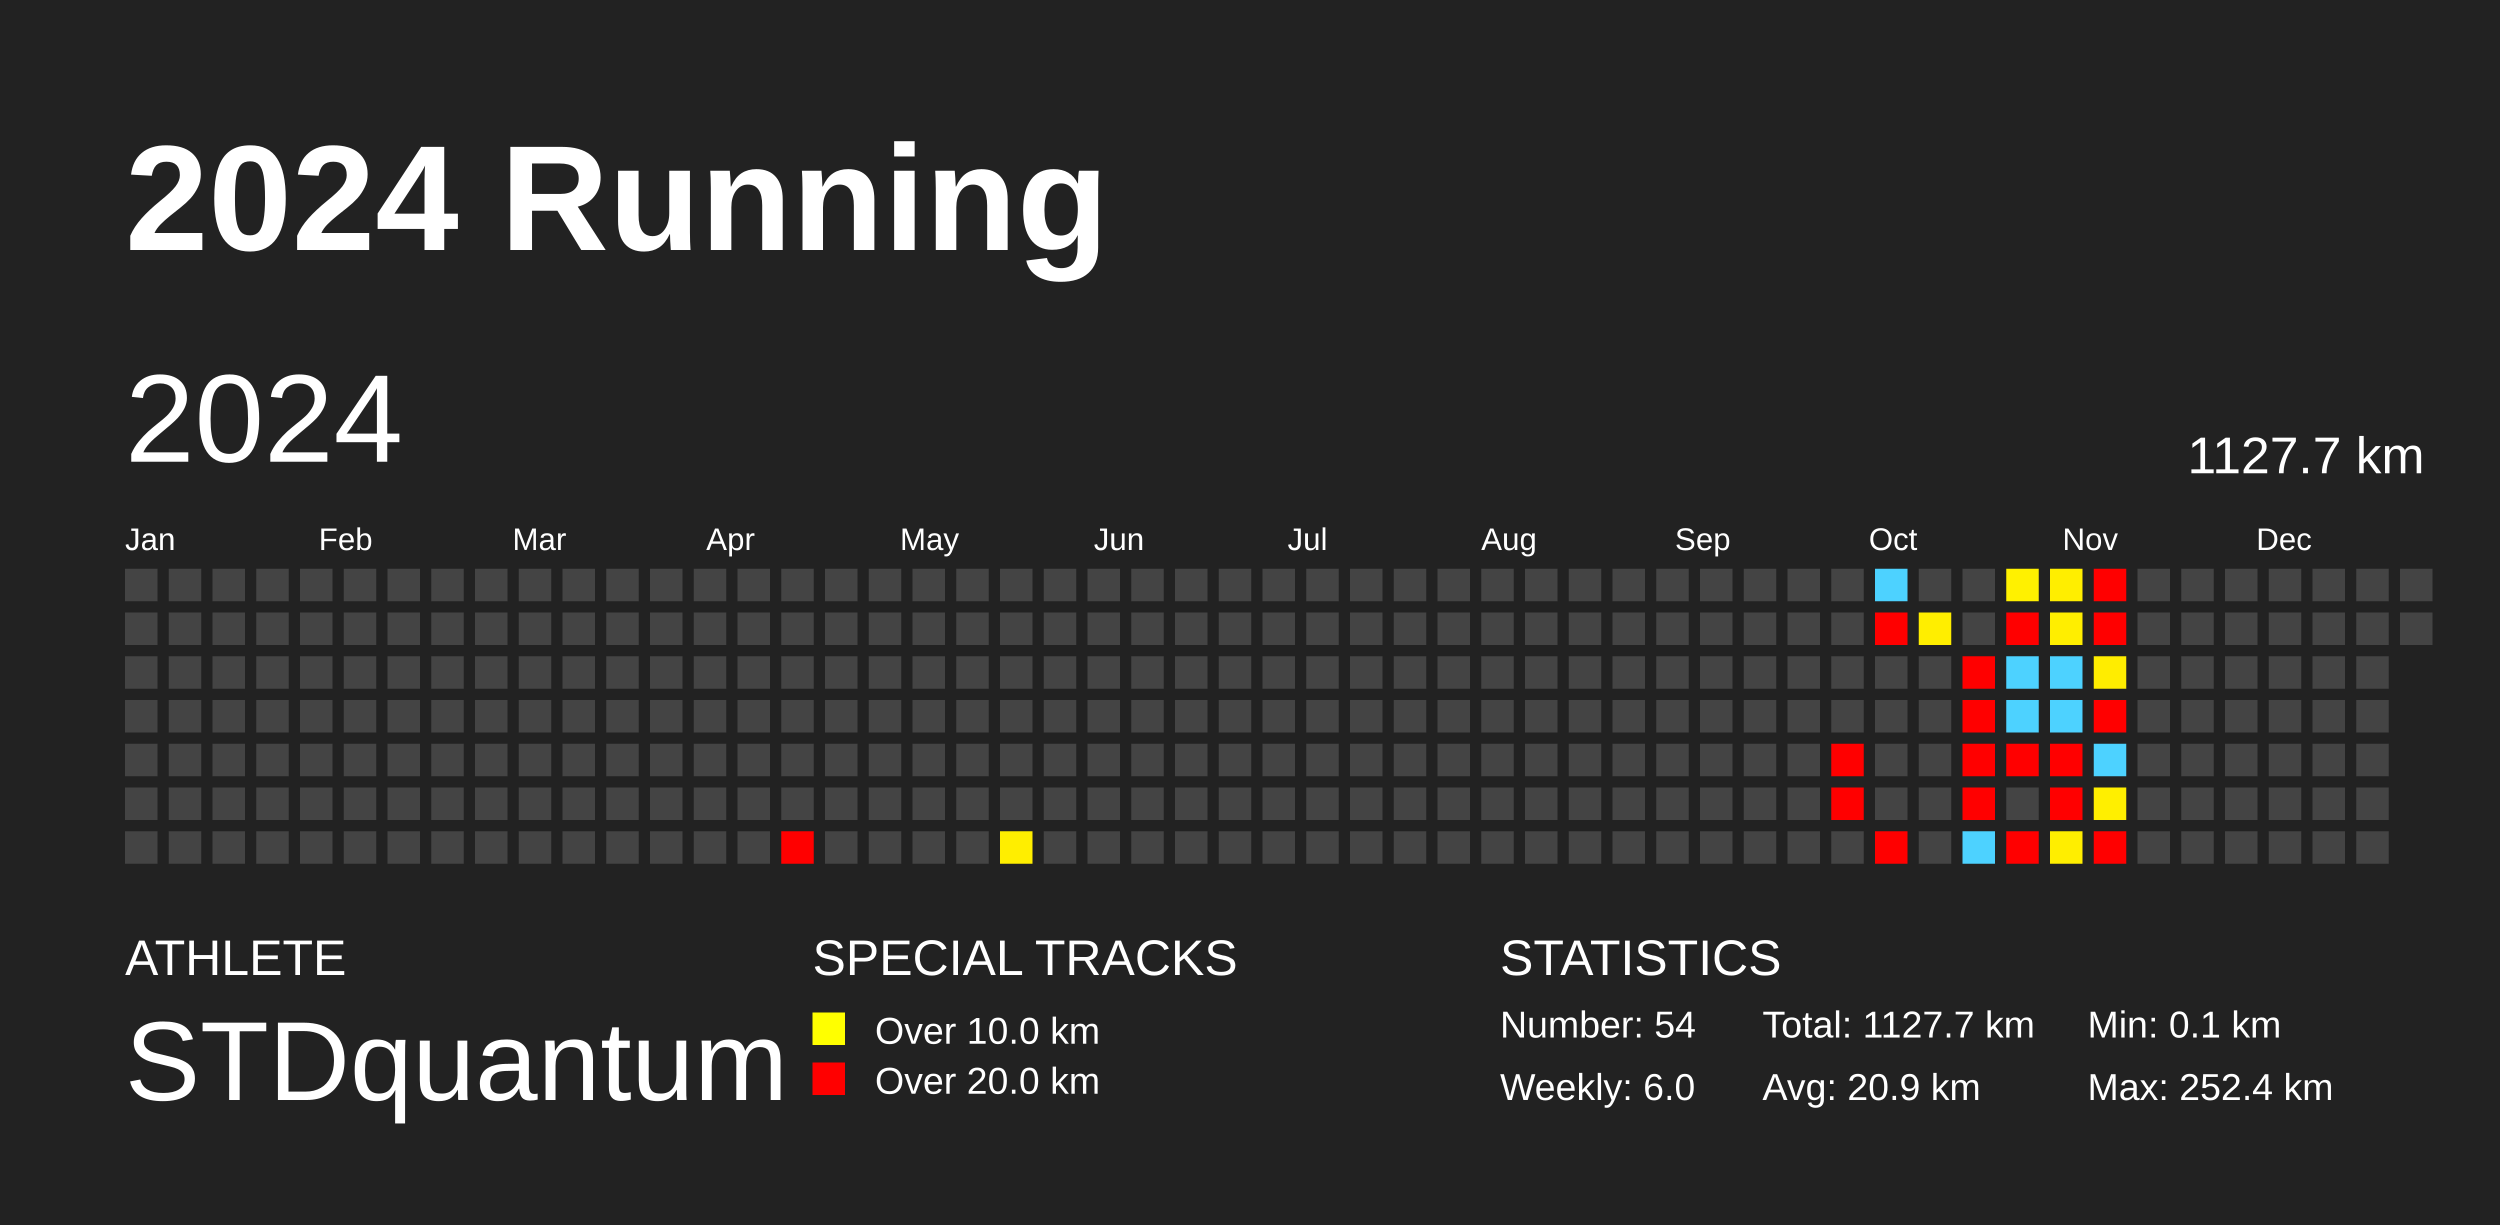
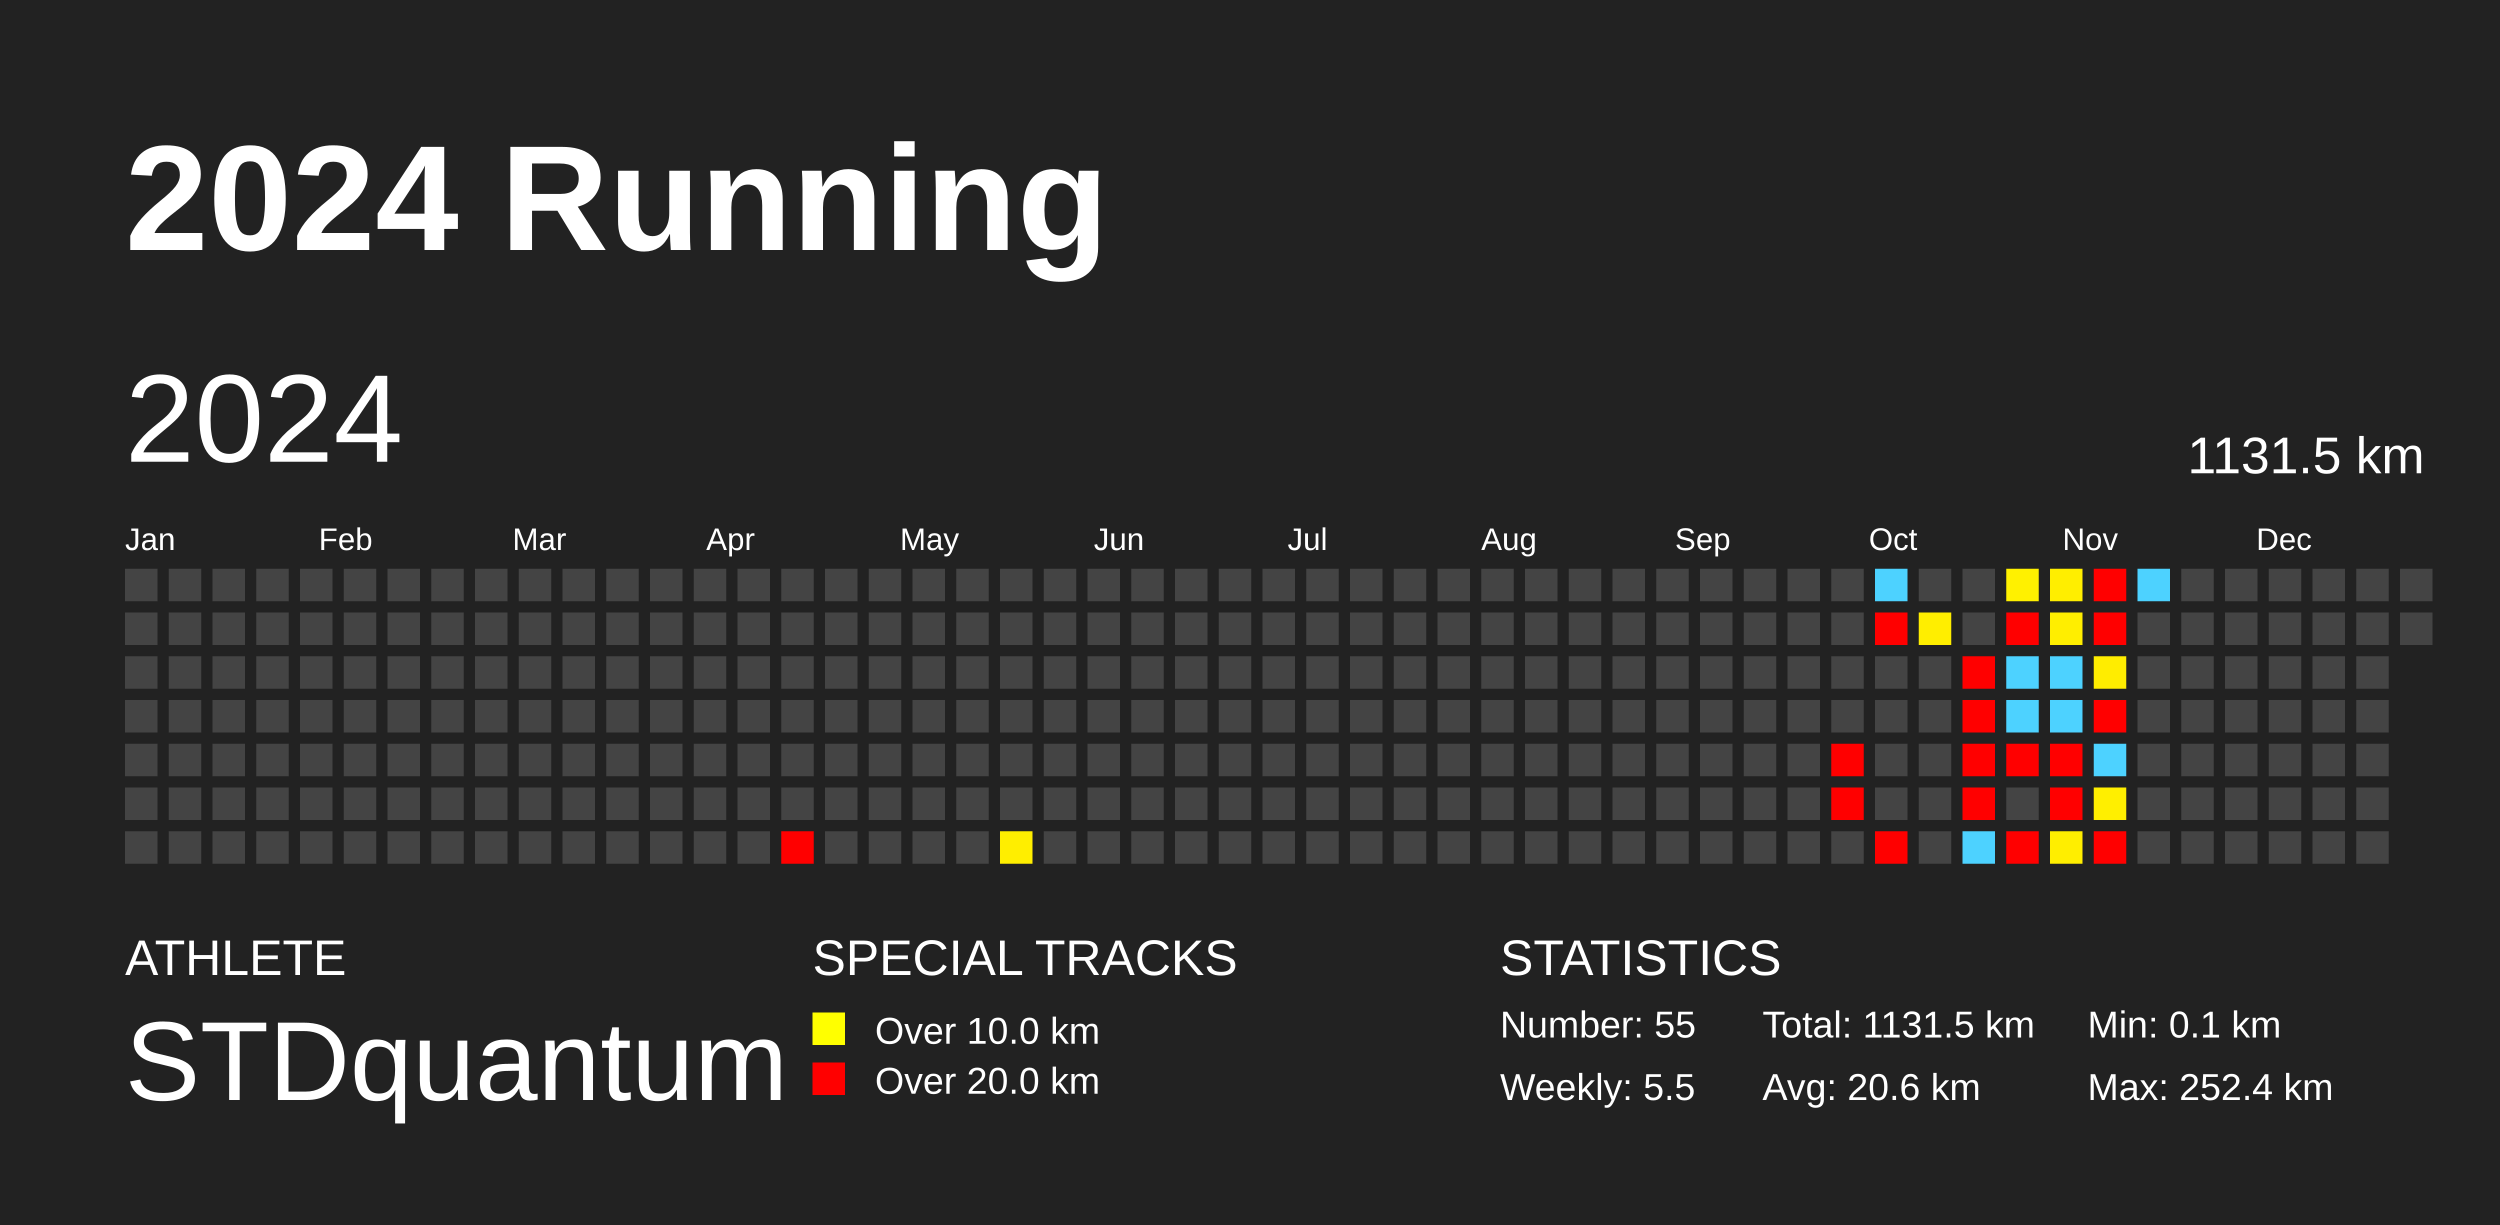
<svg xmlns="http://www.w3.org/2000/svg" baseProfile="full" height="98mm" version="1.1" viewBox="0,0,200,98" width="200mm">
  <defs />
  <rect fill="#222222" height="98" width="200" x="0" y="0" />
  <text fill="#FFFFFF" style="font-size:12px; font-family:Arial; font-weight:bold;" x="10" y="20">2024 Running</text>
  <text fill="#FFFFFF" style="font-size:4px; font-family:Arial" x="10" y="78">ATHLETE</text>
  <text fill="#FFFFFF" style="font-size:9px; font-family:Arial" x="10" y="88">STDquantum</text>
  <text fill="#FFFFFF" style="font-size:4px; font-family:Arial" x="65" y="78">SPECIAL TRACKS</text>
  <rect fill="yellow" height="2.6" width="2.6" x="65" y="81" />
  <text fill="#FFFFFF" style="font-size:3px; font-family:Arial" x="70" y="83.5">Over 10.0 km</text>
  <rect fill="red" height="2.6" width="2.6" x="65" y="85" />
  <text fill="#FFFFFF" style="font-size:3px; font-family:Arial" x="70" y="87.5">Over 20.0 km</text>
  <text fill="#FFFFFF" style="font-size:4px; font-family:Arial" x="120" y="78">STATISTICS</text>
-   <text fill="#FFFFFF" style="font-size:3px; font-family:Arial" x="120" y="83">Number: 54</text>
-   <text fill="#FFFFFF" style="font-size:3px; font-family:Arial" x="120" y="88">Weekly: 6.0</text>
-   <text fill="#FFFFFF" style="font-size:3px; font-family:Arial" x="141" y="83">Total: 1127.7 km</text>
-   <text fill="#FFFFFF" style="font-size:3px; font-family:Arial" x="141" y="88">Avg: 20.9 km</text>
+   <text fill="#FFFFFF" style="font-size:3px; font-family:Arial" x="120" y="83">Number: 55</text>
+   <text fill="#FFFFFF" style="font-size:3px; font-family:Arial" x="120" y="88">Weekly: 5.5</text>
+   <text fill="#FFFFFF" style="font-size:3px; font-family:Arial" x="141" y="83">Total: 1131.5 km</text>
+   <text fill="#FFFFFF" style="font-size:3px; font-family:Arial" x="141" y="88">Avg: 20.6 km</text>
  <text fill="#FFFFFF" style="font-size:3px; font-family:Arial" x="167" y="83">Min: 0.1 km</text>
  <text fill="#FFFFFF" style="font-size:3px; font-family:Arial" x="167" y="88">Max: 252.4 km</text>
  <text dominant-baseline="hanging" fill="#FFFFFF" style="font-size:10.0px; font-family:Arial;" x="10" y="30">2024</text>
-   <text dominant-baseline="hanging" fill="#FFFFFF" style="font-size:4.125px; font-family:Arial;" x="175" y="35">1127.7 km</text>
+   <text dominant-baseline="hanging" fill="#FFFFFF" style="font-size:4.125px; font-family:Arial;" x="175" y="35">1131.5 km</text>
  <text fill="#FFFFFF" style="font-size:2.5px; font-family:Arial" x="10.0" y="44">Jan</text>
  <text fill="#FFFFFF" style="font-size:2.5px; font-family:Arial" x="25.5" y="44">Feb</text>
  <text fill="#FFFFFF" style="font-size:2.5px; font-family:Arial" x="41.0" y="44">Mar</text>
  <text fill="#FFFFFF" style="font-size:2.5px; font-family:Arial" x="56.5" y="44">Apr</text>
  <text fill="#FFFFFF" style="font-size:2.5px; font-family:Arial" x="72.0" y="44">May</text>
  <text fill="#FFFFFF" style="font-size:2.5px; font-family:Arial" x="87.5" y="44">Jun</text>
  <text fill="#FFFFFF" style="font-size:2.5px; font-family:Arial" x="103.0" y="44">Jul</text>
  <text fill="#FFFFFF" style="font-size:2.5px; font-family:Arial" x="118.5" y="44">Aug</text>
  <text fill="#FFFFFF" style="font-size:2.5px; font-family:Arial" x="134.0" y="44">Sep</text>
  <text fill="#FFFFFF" style="font-size:2.5px; font-family:Arial" x="149.5" y="44">Oct</text>
  <text fill="#FFFFFF" style="font-size:2.5px; font-family:Arial" x="165.0" y="44">Nov</text>
  <text fill="#FFFFFF" style="font-size:2.5px; font-family:Arial" x="180.5" y="44">Dec</text>
  <rect fill="#444444" height="2.6" width="2.6" x="10.0" y="45.5" />
  <rect fill="#444444" height="2.6" width="2.6" x="10.0" y="49.0" />
  <rect fill="#444444" height="2.6" width="2.6" x="10.0" y="52.5" />
  <rect fill="#444444" height="2.6" width="2.6" x="10.0" y="56.0" />
  <rect fill="#444444" height="2.6" width="2.6" x="10.0" y="59.5" />
  <rect fill="#444444" height="2.6" width="2.6" x="10.0" y="63.0" />
  <rect fill="#444444" height="2.6" width="2.6" x="10.0" y="66.5" />
  <rect fill="#444444" height="2.6" width="2.6" x="13.5" y="45.5" />
  <rect fill="#444444" height="2.6" width="2.6" x="13.5" y="49.0" />
  <rect fill="#444444" height="2.6" width="2.6" x="13.5" y="52.5" />
  <rect fill="#444444" height="2.6" width="2.6" x="13.5" y="56.0" />
  <rect fill="#444444" height="2.6" width="2.6" x="13.5" y="59.5" />
  <rect fill="#444444" height="2.6" width="2.6" x="13.5" y="63.0" />
  <rect fill="#444444" height="2.6" width="2.6" x="13.5" y="66.5" />
  <rect fill="#444444" height="2.6" width="2.6" x="17.0" y="45.5" />
  <rect fill="#444444" height="2.6" width="2.6" x="17.0" y="49.0" />
  <rect fill="#444444" height="2.6" width="2.6" x="17.0" y="52.5" />
  <rect fill="#444444" height="2.6" width="2.6" x="17.0" y="56.0" />
  <rect fill="#444444" height="2.6" width="2.6" x="17.0" y="59.5" />
  <rect fill="#444444" height="2.6" width="2.6" x="17.0" y="63.0" />
  <rect fill="#444444" height="2.6" width="2.6" x="17.0" y="66.5" />
  <rect fill="#444444" height="2.6" width="2.6" x="20.5" y="45.5" />
  <rect fill="#444444" height="2.6" width="2.6" x="20.5" y="49.0" />
  <rect fill="#444444" height="2.6" width="2.6" x="20.5" y="52.5" />
  <rect fill="#444444" height="2.6" width="2.6" x="20.5" y="56.0" />
  <rect fill="#444444" height="2.6" width="2.6" x="20.5" y="59.5" />
  <rect fill="#444444" height="2.6" width="2.6" x="20.5" y="63.0" />
  <rect fill="#444444" height="2.6" width="2.6" x="20.5" y="66.5" />
  <rect fill="#444444" height="2.6" width="2.6" x="24.0" y="45.5" />
  <rect fill="#444444" height="2.6" width="2.6" x="24.0" y="49.0" />
  <rect fill="#444444" height="2.6" width="2.6" x="24.0" y="52.5" />
  <rect fill="#444444" height="2.6" width="2.6" x="24.0" y="56.0" />
  <rect fill="#444444" height="2.6" width="2.6" x="24.0" y="59.5" />
  <rect fill="#444444" height="2.6" width="2.6" x="24.0" y="63.0" />
  <rect fill="#444444" height="2.6" width="2.6" x="24.0" y="66.5" />
  <rect fill="#444444" height="2.6" width="2.6" x="27.5" y="45.5" />
  <rect fill="#444444" height="2.6" width="2.6" x="27.5" y="49.0" />
  <rect fill="#444444" height="2.6" width="2.6" x="27.5" y="52.5" />
  <rect fill="#444444" height="2.6" width="2.6" x="27.5" y="56.0" />
  <rect fill="#444444" height="2.6" width="2.6" x="27.5" y="59.5" />
  <rect fill="#444444" height="2.6" width="2.6" x="27.5" y="63.0" />
  <rect fill="#444444" height="2.6" width="2.6" x="27.5" y="66.5" />
  <rect fill="#444444" height="2.6" width="2.6" x="31.0" y="45.5" />
  <rect fill="#444444" height="2.6" width="2.6" x="31.0" y="49.0" />
  <rect fill="#444444" height="2.6" width="2.6" x="31.0" y="52.5" />
  <rect fill="#444444" height="2.6" width="2.6" x="31.0" y="56.0" />
  <rect fill="#444444" height="2.6" width="2.6" x="31.0" y="59.5" />
  <rect fill="#444444" height="2.6" width="2.6" x="31.0" y="63.0" />
  <rect fill="#444444" height="2.6" width="2.6" x="31.0" y="66.5" />
  <rect fill="#444444" height="2.6" width="2.6" x="34.5" y="45.5" />
  <rect fill="#444444" height="2.6" width="2.6" x="34.5" y="49.0" />
  <rect fill="#444444" height="2.6" width="2.6" x="34.5" y="52.5" />
  <rect fill="#444444" height="2.6" width="2.6" x="34.5" y="56.0" />
  <rect fill="#444444" height="2.6" width="2.6" x="34.5" y="59.5" />
  <rect fill="#444444" height="2.6" width="2.6" x="34.5" y="63.0" />
  <rect fill="#444444" height="2.6" width="2.6" x="34.5" y="66.5" />
  <rect fill="#444444" height="2.6" width="2.6" x="38.0" y="45.5" />
  <rect fill="#444444" height="2.6" width="2.6" x="38.0" y="49.0" />
  <rect fill="#444444" height="2.6" width="2.6" x="38.0" y="52.5" />
  <rect fill="#444444" height="2.6" width="2.6" x="38.0" y="56.0" />
  <rect fill="#444444" height="2.6" width="2.6" x="38.0" y="59.5" />
  <rect fill="#444444" height="2.6" width="2.6" x="38.0" y="63.0" />
  <rect fill="#444444" height="2.6" width="2.6" x="38.0" y="66.5" />
  <rect fill="#444444" height="2.6" width="2.6" x="41.5" y="45.5" />
  <rect fill="#444444" height="2.6" width="2.6" x="41.5" y="49.0" />
  <rect fill="#444444" height="2.6" width="2.6" x="41.5" y="52.5" />
  <rect fill="#444444" height="2.6" width="2.6" x="41.5" y="56.0" />
  <rect fill="#444444" height="2.6" width="2.6" x="41.5" y="59.5" />
  <rect fill="#444444" height="2.6" width="2.6" x="41.5" y="63.0" />
  <rect fill="#444444" height="2.6" width="2.6" x="41.5" y="66.5" />
  <rect fill="#444444" height="2.6" width="2.6" x="45.0" y="45.5" />
  <rect fill="#444444" height="2.6" width="2.6" x="45.0" y="49.0" />
  <rect fill="#444444" height="2.6" width="2.6" x="45.0" y="52.5" />
  <rect fill="#444444" height="2.6" width="2.6" x="45.0" y="56.0" />
  <rect fill="#444444" height="2.6" width="2.6" x="45.0" y="59.5" />
  <rect fill="#444444" height="2.6" width="2.6" x="45.0" y="63.0" />
  <rect fill="#444444" height="2.6" width="2.6" x="45.0" y="66.5" />
  <rect fill="#444444" height="2.6" width="2.6" x="48.5" y="45.5" />
  <rect fill="#444444" height="2.6" width="2.6" x="48.5" y="49.0" />
  <rect fill="#444444" height="2.6" width="2.6" x="48.5" y="52.5" />
  <rect fill="#444444" height="2.6" width="2.6" x="48.5" y="56.0" />
  <rect fill="#444444" height="2.6" width="2.6" x="48.5" y="59.5" />
  <rect fill="#444444" height="2.6" width="2.6" x="48.5" y="63.0" />
  <rect fill="#444444" height="2.6" width="2.6" x="48.5" y="66.5" />
  <rect fill="#444444" height="2.6" width="2.6" x="52.0" y="45.5" />
  <rect fill="#444444" height="2.6" width="2.6" x="52.0" y="49.0" />
  <rect fill="#444444" height="2.6" width="2.6" x="52.0" y="52.5" />
  <rect fill="#444444" height="2.6" width="2.6" x="52.0" y="56.0" />
  <rect fill="#444444" height="2.6" width="2.6" x="52.0" y="59.5" />
  <rect fill="#444444" height="2.6" width="2.6" x="52.0" y="63.0" />
  <rect fill="#444444" height="2.6" width="2.6" x="52.0" y="66.5" />
  <rect fill="#444444" height="2.6" width="2.6" x="55.5" y="45.5" />
  <rect fill="#444444" height="2.6" width="2.6" x="55.5" y="49.0" />
  <rect fill="#444444" height="2.6" width="2.6" x="55.5" y="52.5" />
  <rect fill="#444444" height="2.6" width="2.6" x="55.5" y="56.0" />
  <rect fill="#444444" height="2.6" width="2.6" x="55.5" y="59.5" />
  <rect fill="#444444" height="2.6" width="2.6" x="55.5" y="63.0" />
  <rect fill="#444444" height="2.6" width="2.6" x="55.5" y="66.5" />
  <rect fill="#444444" height="2.6" width="2.6" x="59.0" y="45.5" />
  <rect fill="#444444" height="2.6" width="2.6" x="59.0" y="49.0" />
  <rect fill="#444444" height="2.6" width="2.6" x="59.0" y="52.5" />
  <rect fill="#444444" height="2.6" width="2.6" x="59.0" y="56.0" />
  <rect fill="#444444" height="2.6" width="2.6" x="59.0" y="59.5" />
  <rect fill="#444444" height="2.6" width="2.6" x="59.0" y="63.0" />
  <rect fill="#444444" height="2.6" width="2.6" x="59.0" y="66.5" />
  <rect fill="#444444" height="2.6" width="2.6" x="62.5" y="45.5" />
  <rect fill="#444444" height="2.6" width="2.6" x="62.5" y="49.0" />
  <rect fill="#444444" height="2.6" width="2.6" x="62.5" y="52.5" />
  <rect fill="#444444" height="2.6" width="2.6" x="62.5" y="56.0" />
  <rect fill="#444444" height="2.6" width="2.6" x="62.5" y="59.5" />
  <rect fill="#444444" height="2.6" width="2.6" x="62.5" y="63.0" />
  <rect fill="red" height="2.6" width="2.6" x="62.5" y="66.5" />
  <rect fill="#444444" height="2.6" width="2.6" x="66.0" y="45.5" />
  <rect fill="#444444" height="2.6" width="2.6" x="66.0" y="49.0" />
  <rect fill="#444444" height="2.6" width="2.6" x="66.0" y="52.5" />
  <rect fill="#444444" height="2.6" width="2.6" x="66.0" y="56.0" />
  <rect fill="#444444" height="2.6" width="2.6" x="66.0" y="59.5" />
  <rect fill="#444444" height="2.6" width="2.6" x="66.0" y="63.0" />
  <rect fill="#444444" height="2.6" width="2.6" x="66.0" y="66.5" />
  <rect fill="#444444" height="2.6" width="2.6" x="69.5" y="45.5" />
  <rect fill="#444444" height="2.6" width="2.6" x="69.5" y="49.0" />
  <rect fill="#444444" height="2.6" width="2.6" x="69.5" y="52.5" />
  <rect fill="#444444" height="2.6" width="2.6" x="69.5" y="56.0" />
  <rect fill="#444444" height="2.6" width="2.6" x="69.5" y="59.5" />
  <rect fill="#444444" height="2.6" width="2.6" x="69.5" y="63.0" />
  <rect fill="#444444" height="2.6" width="2.6" x="69.5" y="66.5" />
  <rect fill="#444444" height="2.6" width="2.6" x="73.0" y="45.5" />
  <rect fill="#444444" height="2.6" width="2.6" x="73.0" y="49.0" />
  <rect fill="#444444" height="2.6" width="2.6" x="73.0" y="52.5" />
  <rect fill="#444444" height="2.6" width="2.6" x="73.0" y="56.0" />
  <rect fill="#444444" height="2.6" width="2.6" x="73.0" y="59.5" />
  <rect fill="#444444" height="2.6" width="2.6" x="73.0" y="63.0" />
  <rect fill="#444444" height="2.6" width="2.6" x="73.0" y="66.5" />
  <rect fill="#444444" height="2.6" width="2.6" x="76.5" y="45.5" />
  <rect fill="#444444" height="2.6" width="2.6" x="76.5" y="49.0" />
  <rect fill="#444444" height="2.6" width="2.6" x="76.5" y="52.5" />
  <rect fill="#444444" height="2.6" width="2.6" x="76.5" y="56.0" />
  <rect fill="#444444" height="2.6" width="2.6" x="76.5" y="59.5" />
  <rect fill="#444444" height="2.6" width="2.6" x="76.5" y="63.0" />
  <rect fill="#444444" height="2.6" width="2.6" x="76.5" y="66.5" />
  <rect fill="#444444" height="2.6" width="2.6" x="80.0" y="45.5" />
  <rect fill="#444444" height="2.6" width="2.6" x="80.0" y="49.0" />
  <rect fill="#444444" height="2.6" width="2.6" x="80.0" y="52.5" />
  <rect fill="#444444" height="2.6" width="2.6" x="80.0" y="56.0" />
  <rect fill="#444444" height="2.6" width="2.6" x="80.0" y="59.5" />
  <rect fill="#444444" height="2.6" width="2.6" x="80.0" y="63.0" />
  <rect fill="#ffee00" height="2.6" width="2.6" x="80.0" y="66.5" />
  <rect fill="#444444" height="2.6" width="2.6" x="83.5" y="45.5" />
  <rect fill="#444444" height="2.6" width="2.6" x="83.5" y="49.0" />
  <rect fill="#444444" height="2.6" width="2.6" x="83.5" y="52.5" />
  <rect fill="#444444" height="2.6" width="2.6" x="83.5" y="56.0" />
  <rect fill="#444444" height="2.6" width="2.6" x="83.5" y="59.5" />
  <rect fill="#444444" height="2.6" width="2.6" x="83.5" y="63.0" />
  <rect fill="#444444" height="2.6" width="2.6" x="83.5" y="66.5" />
  <rect fill="#444444" height="2.6" width="2.6" x="87.0" y="45.5" />
  <rect fill="#444444" height="2.6" width="2.6" x="87.0" y="49.0" />
  <rect fill="#444444" height="2.6" width="2.6" x="87.0" y="52.5" />
  <rect fill="#444444" height="2.6" width="2.6" x="87.0" y="56.0" />
  <rect fill="#444444" height="2.6" width="2.6" x="87.0" y="59.5" />
  <rect fill="#444444" height="2.6" width="2.6" x="87.0" y="63.0" />
  <rect fill="#444444" height="2.6" width="2.6" x="87.0" y="66.5" />
  <rect fill="#444444" height="2.6" width="2.6" x="90.5" y="45.5" />
  <rect fill="#444444" height="2.6" width="2.6" x="90.5" y="49.0" />
  <rect fill="#444444" height="2.6" width="2.6" x="90.5" y="52.5" />
  <rect fill="#444444" height="2.6" width="2.6" x="90.5" y="56.0" />
  <rect fill="#444444" height="2.6" width="2.6" x="90.5" y="59.5" />
  <rect fill="#444444" height="2.6" width="2.6" x="90.5" y="63.0" />
  <rect fill="#444444" height="2.6" width="2.6" x="90.5" y="66.5" />
  <rect fill="#444444" height="2.6" width="2.6" x="94.0" y="45.5" />
  <rect fill="#444444" height="2.6" width="2.6" x="94.0" y="49.0" />
  <rect fill="#444444" height="2.6" width="2.6" x="94.0" y="52.5" />
  <rect fill="#444444" height="2.6" width="2.6" x="94.0" y="56.0" />
  <rect fill="#444444" height="2.6" width="2.6" x="94.0" y="59.5" />
  <rect fill="#444444" height="2.6" width="2.6" x="94.0" y="63.0" />
  <rect fill="#444444" height="2.6" width="2.6" x="94.0" y="66.5" />
  <rect fill="#444444" height="2.6" width="2.6" x="97.5" y="45.5" />
  <rect fill="#444444" height="2.6" width="2.6" x="97.5" y="49.0" />
  <rect fill="#444444" height="2.6" width="2.6" x="97.5" y="52.5" />
  <rect fill="#444444" height="2.6" width="2.6" x="97.5" y="56.0" />
  <rect fill="#444444" height="2.6" width="2.6" x="97.5" y="59.5" />
  <rect fill="#444444" height="2.6" width="2.6" x="97.5" y="63.0" />
  <rect fill="#444444" height="2.6" width="2.6" x="97.5" y="66.5" />
  <rect fill="#444444" height="2.6" width="2.6" x="101.0" y="45.5" />
  <rect fill="#444444" height="2.6" width="2.6" x="101.0" y="49.0" />
  <rect fill="#444444" height="2.6" width="2.6" x="101.0" y="52.5" />
  <rect fill="#444444" height="2.6" width="2.6" x="101.0" y="56.0" />
  <rect fill="#444444" height="2.6" width="2.6" x="101.0" y="59.5" />
  <rect fill="#444444" height="2.6" width="2.6" x="101.0" y="63.0" />
  <rect fill="#444444" height="2.6" width="2.6" x="101.0" y="66.5" />
  <rect fill="#444444" height="2.6" width="2.6" x="104.5" y="45.5" />
  <rect fill="#444444" height="2.6" width="2.6" x="104.5" y="49.0" />
  <rect fill="#444444" height="2.6" width="2.6" x="104.5" y="52.5" />
  <rect fill="#444444" height="2.6" width="2.6" x="104.5" y="56.0" />
  <rect fill="#444444" height="2.6" width="2.6" x="104.5" y="59.5" />
  <rect fill="#444444" height="2.6" width="2.6" x="104.5" y="63.0" />
  <rect fill="#444444" height="2.6" width="2.6" x="104.5" y="66.5" />
  <rect fill="#444444" height="2.6" width="2.6" x="108.0" y="45.5" />
  <rect fill="#444444" height="2.6" width="2.6" x="108.0" y="49.0" />
  <rect fill="#444444" height="2.6" width="2.6" x="108.0" y="52.5" />
  <rect fill="#444444" height="2.6" width="2.6" x="108.0" y="56.0" />
  <rect fill="#444444" height="2.6" width="2.6" x="108.0" y="59.5" />
  <rect fill="#444444" height="2.6" width="2.6" x="108.0" y="63.0" />
  <rect fill="#444444" height="2.6" width="2.6" x="108.0" y="66.5" />
  <rect fill="#444444" height="2.6" width="2.6" x="111.5" y="45.5" />
  <rect fill="#444444" height="2.6" width="2.6" x="111.5" y="49.0" />
  <rect fill="#444444" height="2.6" width="2.6" x="111.5" y="52.5" />
  <rect fill="#444444" height="2.6" width="2.6" x="111.5" y="56.0" />
  <rect fill="#444444" height="2.6" width="2.6" x="111.5" y="59.5" />
  <rect fill="#444444" height="2.6" width="2.6" x="111.5" y="63.0" />
  <rect fill="#444444" height="2.6" width="2.6" x="111.5" y="66.5" />
  <rect fill="#444444" height="2.6" width="2.6" x="115.0" y="45.5" />
  <rect fill="#444444" height="2.6" width="2.6" x="115.0" y="49.0" />
  <rect fill="#444444" height="2.6" width="2.6" x="115.0" y="52.5" />
  <rect fill="#444444" height="2.6" width="2.6" x="115.0" y="56.0" />
  <rect fill="#444444" height="2.6" width="2.6" x="115.0" y="59.5" />
  <rect fill="#444444" height="2.6" width="2.6" x="115.0" y="63.0" />
  <rect fill="#444444" height="2.6" width="2.6" x="115.0" y="66.5" />
  <rect fill="#444444" height="2.6" width="2.6" x="118.5" y="45.5" />
  <rect fill="#444444" height="2.6" width="2.6" x="118.5" y="49.0" />
  <rect fill="#444444" height="2.6" width="2.6" x="118.5" y="52.5" />
  <rect fill="#444444" height="2.6" width="2.6" x="118.5" y="56.0" />
  <rect fill="#444444" height="2.6" width="2.6" x="118.5" y="59.5" />
  <rect fill="#444444" height="2.6" width="2.6" x="118.5" y="63.0" />
  <rect fill="#444444" height="2.6" width="2.6" x="118.5" y="66.5" />
  <rect fill="#444444" height="2.6" width="2.6" x="122.0" y="45.5" />
  <rect fill="#444444" height="2.6" width="2.6" x="122.0" y="49.0" />
  <rect fill="#444444" height="2.6" width="2.6" x="122.0" y="52.5" />
  <rect fill="#444444" height="2.6" width="2.6" x="122.0" y="56.0" />
  <rect fill="#444444" height="2.6" width="2.6" x="122.0" y="59.5" />
  <rect fill="#444444" height="2.6" width="2.6" x="122.0" y="63.0" />
  <rect fill="#444444" height="2.6" width="2.6" x="122.0" y="66.5" />
  <rect fill="#444444" height="2.6" width="2.6" x="125.5" y="45.5" />
  <rect fill="#444444" height="2.6" width="2.6" x="125.5" y="49.0" />
  <rect fill="#444444" height="2.6" width="2.6" x="125.5" y="52.5" />
  <rect fill="#444444" height="2.6" width="2.6" x="125.5" y="56.0" />
  <rect fill="#444444" height="2.6" width="2.6" x="125.5" y="59.5" />
  <rect fill="#444444" height="2.6" width="2.6" x="125.5" y="63.0" />
  <rect fill="#444444" height="2.6" width="2.6" x="125.5" y="66.5" />
  <rect fill="#444444" height="2.6" width="2.6" x="129.0" y="45.5" />
  <rect fill="#444444" height="2.6" width="2.6" x="129.0" y="49.0" />
  <rect fill="#444444" height="2.6" width="2.6" x="129.0" y="52.5" />
  <rect fill="#444444" height="2.6" width="2.6" x="129.0" y="56.0" />
  <rect fill="#444444" height="2.6" width="2.6" x="129.0" y="59.5" />
  <rect fill="#444444" height="2.6" width="2.6" x="129.0" y="63.0" />
  <rect fill="#444444" height="2.6" width="2.6" x="129.0" y="66.5" />
  <rect fill="#444444" height="2.6" width="2.6" x="132.5" y="45.5" />
  <rect fill="#444444" height="2.6" width="2.6" x="132.5" y="49.0" />
  <rect fill="#444444" height="2.6" width="2.6" x="132.5" y="52.5" />
  <rect fill="#444444" height="2.6" width="2.6" x="132.5" y="56.0" />
  <rect fill="#444444" height="2.6" width="2.6" x="132.5" y="59.5" />
  <rect fill="#444444" height="2.6" width="2.6" x="132.5" y="63.0" />
  <rect fill="#444444" height="2.6" width="2.6" x="132.5" y="66.5" />
  <rect fill="#444444" height="2.6" width="2.6" x="136.0" y="45.5" />
  <rect fill="#444444" height="2.6" width="2.6" x="136.0" y="49.0" />
  <rect fill="#444444" height="2.6" width="2.6" x="136.0" y="52.5" />
  <rect fill="#444444" height="2.6" width="2.6" x="136.0" y="56.0" />
  <rect fill="#444444" height="2.6" width="2.6" x="136.0" y="59.5" />
  <rect fill="#444444" height="2.6" width="2.6" x="136.0" y="63.0" />
  <rect fill="#444444" height="2.6" width="2.6" x="136.0" y="66.5" />
  <rect fill="#444444" height="2.6" width="2.6" x="139.5" y="45.5" />
  <rect fill="#444444" height="2.6" width="2.6" x="139.5" y="49.0" />
  <rect fill="#444444" height="2.6" width="2.6" x="139.5" y="52.5" />
  <rect fill="#444444" height="2.6" width="2.6" x="139.5" y="56.0" />
  <rect fill="#444444" height="2.6" width="2.6" x="139.5" y="59.5" />
  <rect fill="#444444" height="2.6" width="2.6" x="139.5" y="63.0" />
  <rect fill="#444444" height="2.6" width="2.6" x="139.5" y="66.5" />
  <rect fill="#444444" height="2.6" width="2.6" x="143.0" y="45.5" />
  <rect fill="#444444" height="2.6" width="2.6" x="143.0" y="49.0" />
  <rect fill="#444444" height="2.6" width="2.6" x="143.0" y="52.5" />
  <rect fill="#444444" height="2.6" width="2.6" x="143.0" y="56.0" />
  <rect fill="#444444" height="2.6" width="2.6" x="143.0" y="59.5" />
  <rect fill="#444444" height="2.6" width="2.6" x="143.0" y="63.0" />
  <rect fill="#444444" height="2.6" width="2.6" x="143.0" y="66.5" />
  <rect fill="#444444" height="2.6" width="2.6" x="146.5" y="45.5" />
  <rect fill="#444444" height="2.6" width="2.6" x="146.5" y="49.0" />
  <rect fill="#444444" height="2.6" width="2.6" x="146.5" y="52.5" />
  <rect fill="#444444" height="2.6" width="2.6" x="146.5" y="56.0" />
  <rect fill="red" height="2.6" width="2.6" x="146.5" y="59.5" />
  <rect fill="red" height="2.6" width="2.6" x="146.5" y="63.0" />
  <rect fill="#444444" height="2.6" width="2.6" x="146.5" y="66.5" />
  <rect fill="#4dd2ff" height="2.6" width="2.6" x="150.0" y="45.5" />
  <rect fill="red" height="2.6" width="2.6" x="150.0" y="49.0" />
  <rect fill="#444444" height="2.6" width="2.6" x="150.0" y="52.5" />
  <rect fill="#444444" height="2.6" width="2.6" x="150.0" y="56.0" />
  <rect fill="#444444" height="2.6" width="2.6" x="150.0" y="59.5" />
  <rect fill="#444444" height="2.6" width="2.6" x="150.0" y="63.0" />
  <rect fill="red" height="2.6" width="2.6" x="150.0" y="66.5" />
  <rect fill="#444444" height="2.6" width="2.6" x="153.5" y="45.5" />
  <rect fill="#ffee00" height="2.6" width="2.6" x="153.5" y="49.0" />
  <rect fill="#444444" height="2.6" width="2.6" x="153.5" y="52.5" />
  <rect fill="#444444" height="2.6" width="2.6" x="153.5" y="56.0" />
  <rect fill="#444444" height="2.6" width="2.6" x="153.5" y="59.5" />
  <rect fill="#444444" height="2.6" width="2.6" x="153.5" y="63.0" />
  <rect fill="#444444" height="2.6" width="2.6" x="153.5" y="66.5" />
  <rect fill="#444444" height="2.6" width="2.6" x="157.0" y="45.5" />
  <rect fill="#444444" height="2.6" width="2.6" x="157.0" y="49.0" />
  <rect fill="red" height="2.6" width="2.6" x="157.0" y="52.5" />
  <rect fill="red" height="2.6" width="2.6" x="157.0" y="56.0" />
  <rect fill="red" height="2.6" width="2.6" x="157.0" y="59.5" />
  <rect fill="red" height="2.6" width="2.6" x="157.0" y="63.0" />
  <rect fill="#4dd2ff" height="2.6" width="2.6" x="157.0" y="66.5" />
  <rect fill="#fff100" height="2.6" width="2.6" x="160.5" y="45.5" />
  <rect fill="red" height="2.6" width="2.6" x="160.5" y="49.0" />
  <rect fill="#4dd2ff" height="2.6" width="2.6" x="160.5" y="52.5" />
  <rect fill="#4dd2ff" height="2.6" width="2.6" x="160.5" y="56.0" />
  <rect fill="red" height="2.6" width="2.6" x="160.5" y="59.5" />
  <rect fill="#444444" height="2.6" width="2.6" x="160.5" y="63.0" />
  <rect fill="red" height="2.6" width="2.6" x="160.5" y="66.5" />
  <rect fill="#ffee00" height="2.6" width="2.6" x="164.0" y="45.5" />
  <rect fill="#ffee00" height="2.6" width="2.6" x="164.0" y="49.0" />
  <rect fill="#4dd2ff" height="2.6" width="2.6" x="164.0" y="52.5" />
  <rect fill="#4dd2ff" height="2.6" width="2.6" x="164.0" y="56.0" />
  <rect fill="red" height="2.6" width="2.6" x="164.0" y="59.5" />
  <rect fill="red" height="2.6" width="2.6" x="164.0" y="63.0" />
  <rect fill="#ffee00" height="2.6" width="2.6" x="164.0" y="66.5" />
  <rect fill="red" height="2.6" width="2.6" x="167.5" y="45.5" />
  <rect fill="red" height="2.6" width="2.6" x="167.5" y="49.0" />
  <rect fill="#ffed00" height="2.6" width="2.6" x="167.5" y="52.5" />
  <rect fill="red" height="2.6" width="2.6" x="167.5" y="56.0" />
  <rect fill="#4dd2ff" height="2.6" width="2.6" x="167.5" y="59.5" />
  <rect fill="#ffef00" height="2.6" width="2.6" x="167.5" y="63.0" />
  <rect fill="red" height="2.6" width="2.6" x="167.5" y="66.5" />
-   <rect fill="#444444" height="2.6" width="2.6" x="171.0" y="45.5" />
+   <rect fill="#4dd2ff" height="2.6" width="2.6" x="171.0" y="45.5" />
  <rect fill="#444444" height="2.6" width="2.6" x="171.0" y="49.0" />
  <rect fill="#444444" height="2.6" width="2.6" x="171.0" y="52.5" />
  <rect fill="#444444" height="2.6" width="2.6" x="171.0" y="56.0" />
  <rect fill="#444444" height="2.6" width="2.6" x="171.0" y="59.5" />
  <rect fill="#444444" height="2.6" width="2.6" x="171.0" y="63.0" />
  <rect fill="#444444" height="2.6" width="2.6" x="171.0" y="66.5" />
  <rect fill="#444444" height="2.6" width="2.6" x="174.5" y="45.5" />
  <rect fill="#444444" height="2.6" width="2.6" x="174.5" y="49.0" />
  <rect fill="#444444" height="2.6" width="2.6" x="174.5" y="52.5" />
  <rect fill="#444444" height="2.6" width="2.6" x="174.5" y="56.0" />
  <rect fill="#444444" height="2.6" width="2.6" x="174.5" y="59.5" />
  <rect fill="#444444" height="2.6" width="2.6" x="174.5" y="63.0" />
  <rect fill="#444444" height="2.6" width="2.6" x="174.5" y="66.5" />
  <rect fill="#444444" height="2.6" width="2.6" x="178.0" y="45.5" />
  <rect fill="#444444" height="2.6" width="2.6" x="178.0" y="49.0" />
  <rect fill="#444444" height="2.6" width="2.6" x="178.0" y="52.5" />
  <rect fill="#444444" height="2.6" width="2.6" x="178.0" y="56.0" />
  <rect fill="#444444" height="2.6" width="2.6" x="178.0" y="59.5" />
  <rect fill="#444444" height="2.6" width="2.6" x="178.0" y="63.0" />
  <rect fill="#444444" height="2.6" width="2.6" x="178.0" y="66.5" />
  <rect fill="#444444" height="2.6" width="2.6" x="181.5" y="45.5" />
  <rect fill="#444444" height="2.6" width="2.6" x="181.5" y="49.0" />
  <rect fill="#444444" height="2.6" width="2.6" x="181.5" y="52.5" />
  <rect fill="#444444" height="2.6" width="2.6" x="181.5" y="56.0" />
  <rect fill="#444444" height="2.6" width="2.6" x="181.5" y="59.5" />
  <rect fill="#444444" height="2.6" width="2.6" x="181.5" y="63.0" />
  <rect fill="#444444" height="2.6" width="2.6" x="181.5" y="66.5" />
  <rect fill="#444444" height="2.6" width="2.6" x="185.0" y="45.5" />
  <rect fill="#444444" height="2.6" width="2.6" x="185.0" y="49.0" />
  <rect fill="#444444" height="2.6" width="2.6" x="185.0" y="52.5" />
  <rect fill="#444444" height="2.6" width="2.6" x="185.0" y="56.0" />
  <rect fill="#444444" height="2.6" width="2.6" x="185.0" y="59.5" />
  <rect fill="#444444" height="2.6" width="2.6" x="185.0" y="63.0" />
  <rect fill="#444444" height="2.6" width="2.6" x="185.0" y="66.5" />
  <rect fill="#444444" height="2.6" width="2.6" x="188.5" y="45.5" />
  <rect fill="#444444" height="2.6" width="2.6" x="188.5" y="49.0" />
  <rect fill="#444444" height="2.6" width="2.6" x="188.5" y="52.5" />
  <rect fill="#444444" height="2.6" width="2.6" x="188.5" y="56.0" />
  <rect fill="#444444" height="2.6" width="2.6" x="188.5" y="59.5" />
  <rect fill="#444444" height="2.6" width="2.6" x="188.5" y="63.0" />
  <rect fill="#444444" height="2.6" width="2.6" x="188.5" y="66.5" />
  <rect fill="#444444" height="2.6" width="2.6" x="192.0" y="45.5" />
  <rect fill="#444444" height="2.6" width="2.6" x="192.0" y="49.0" />
</svg>
